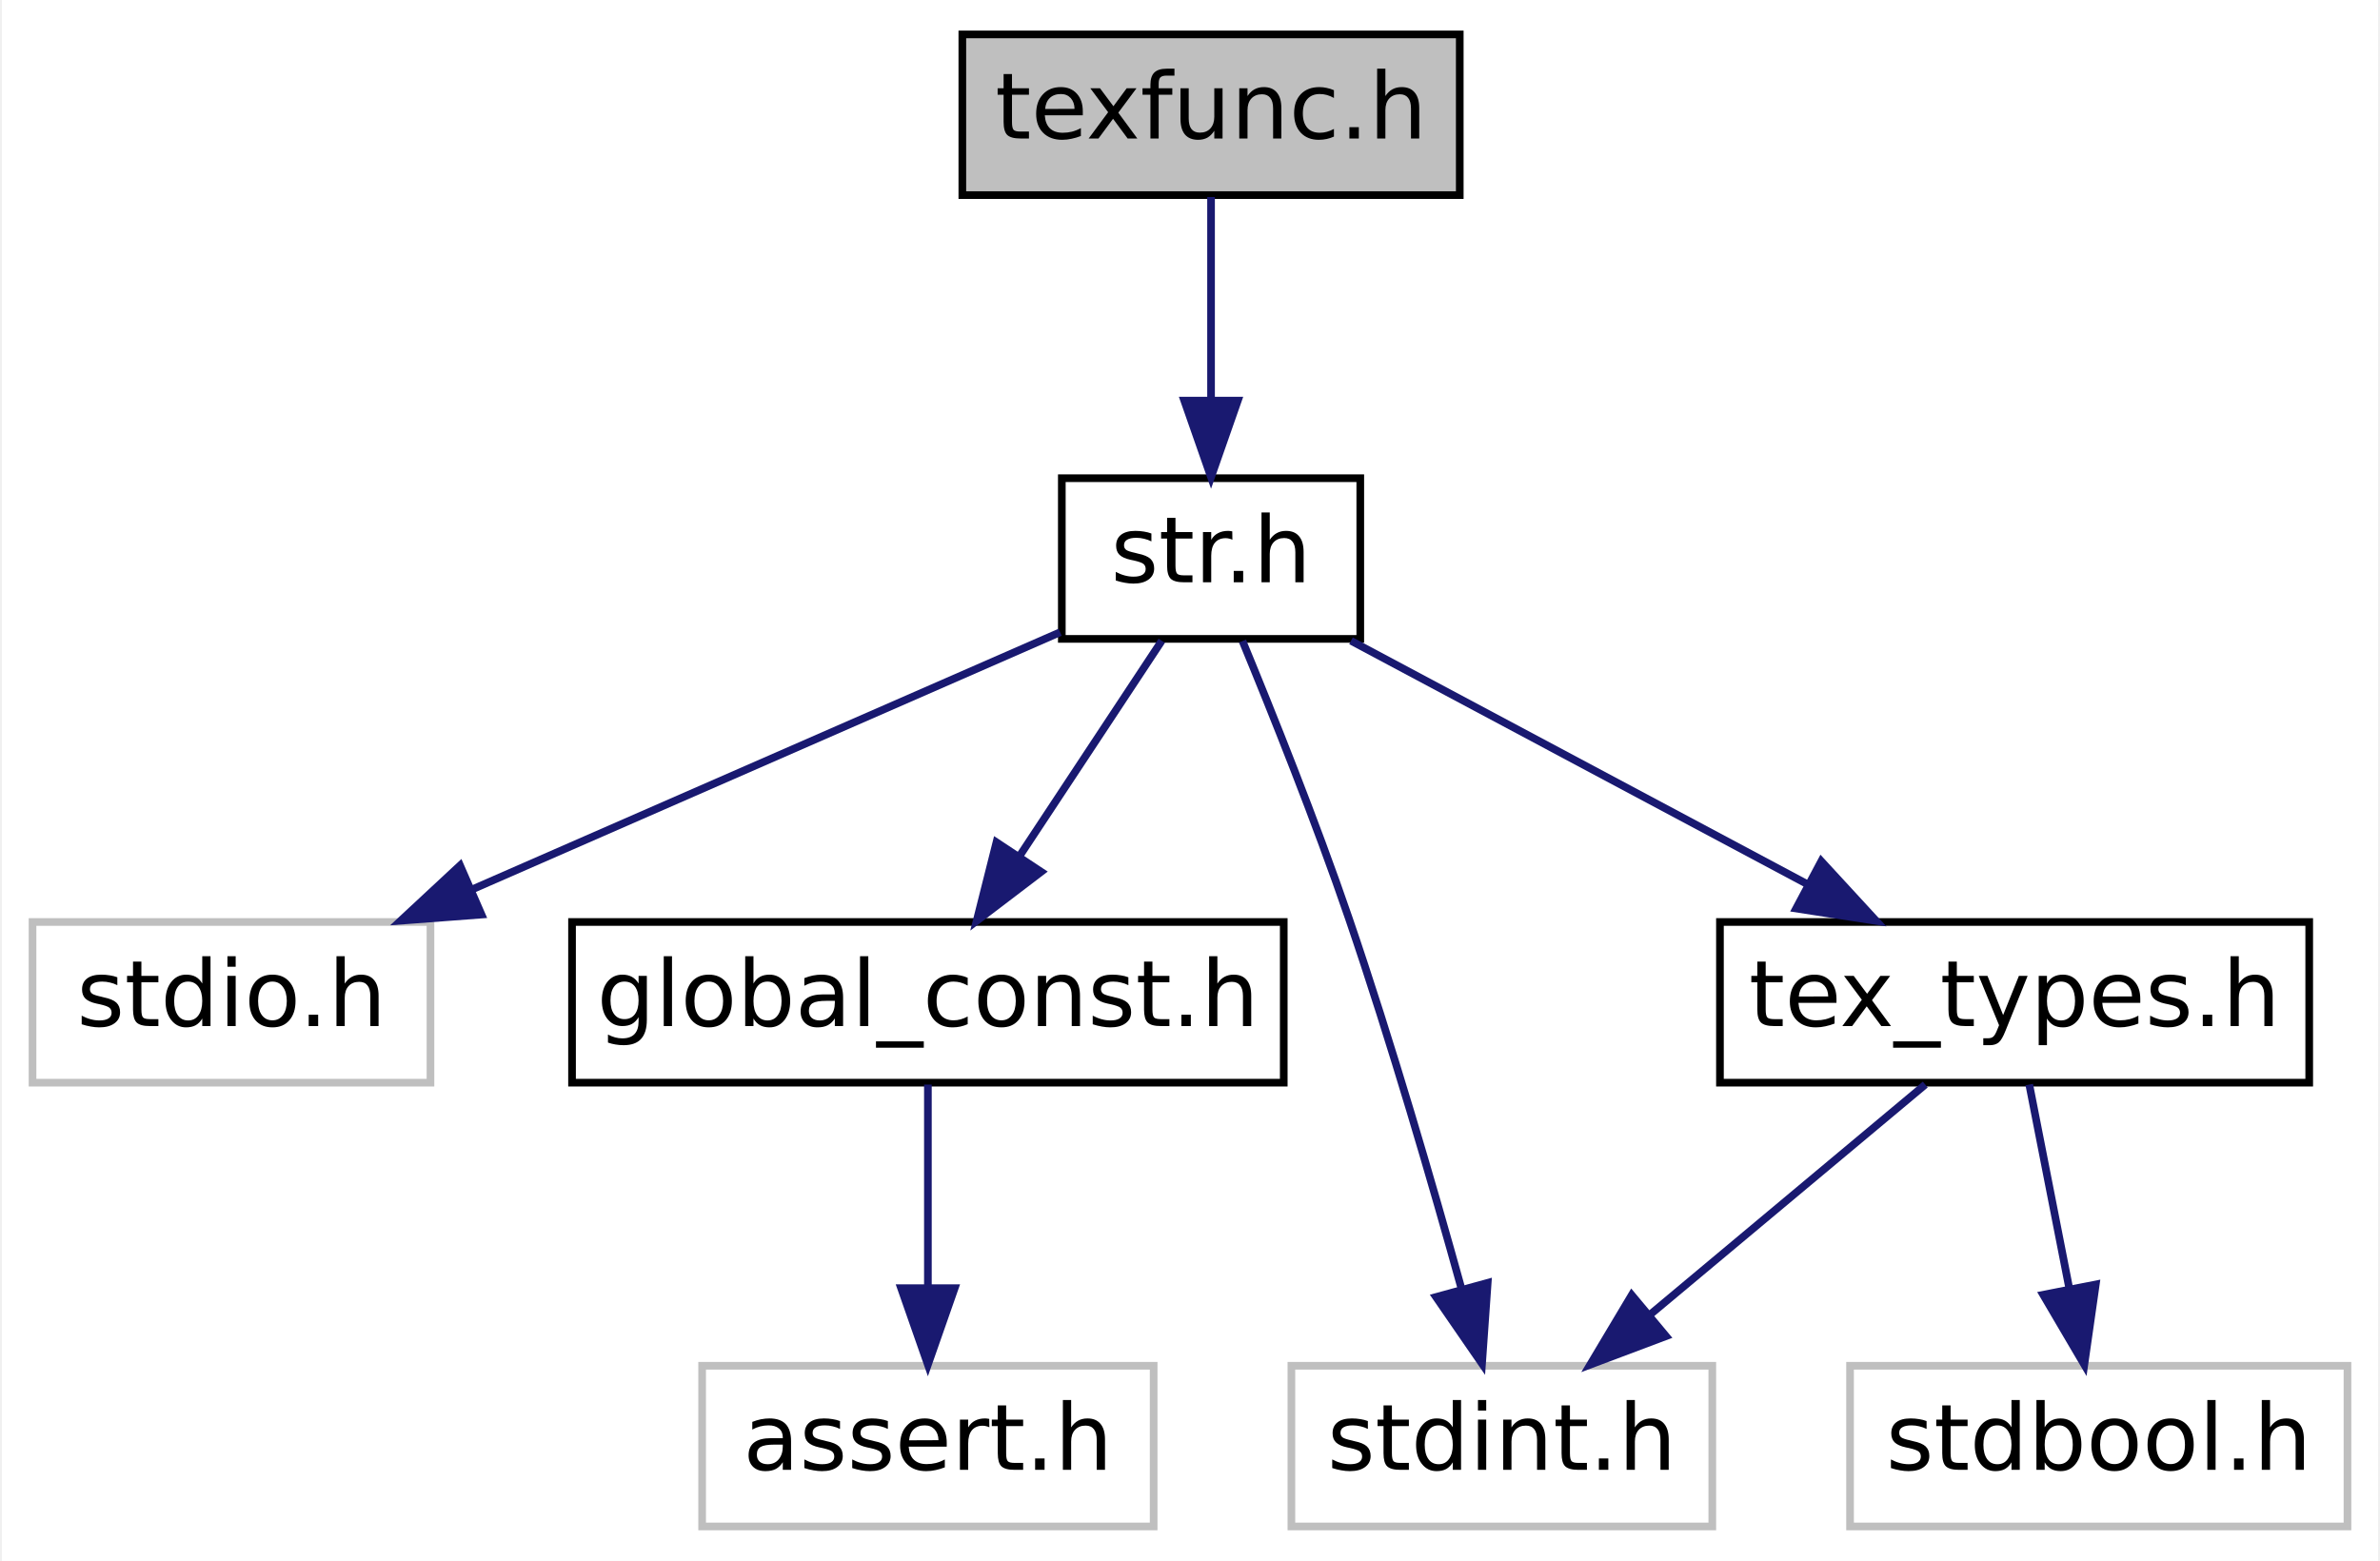
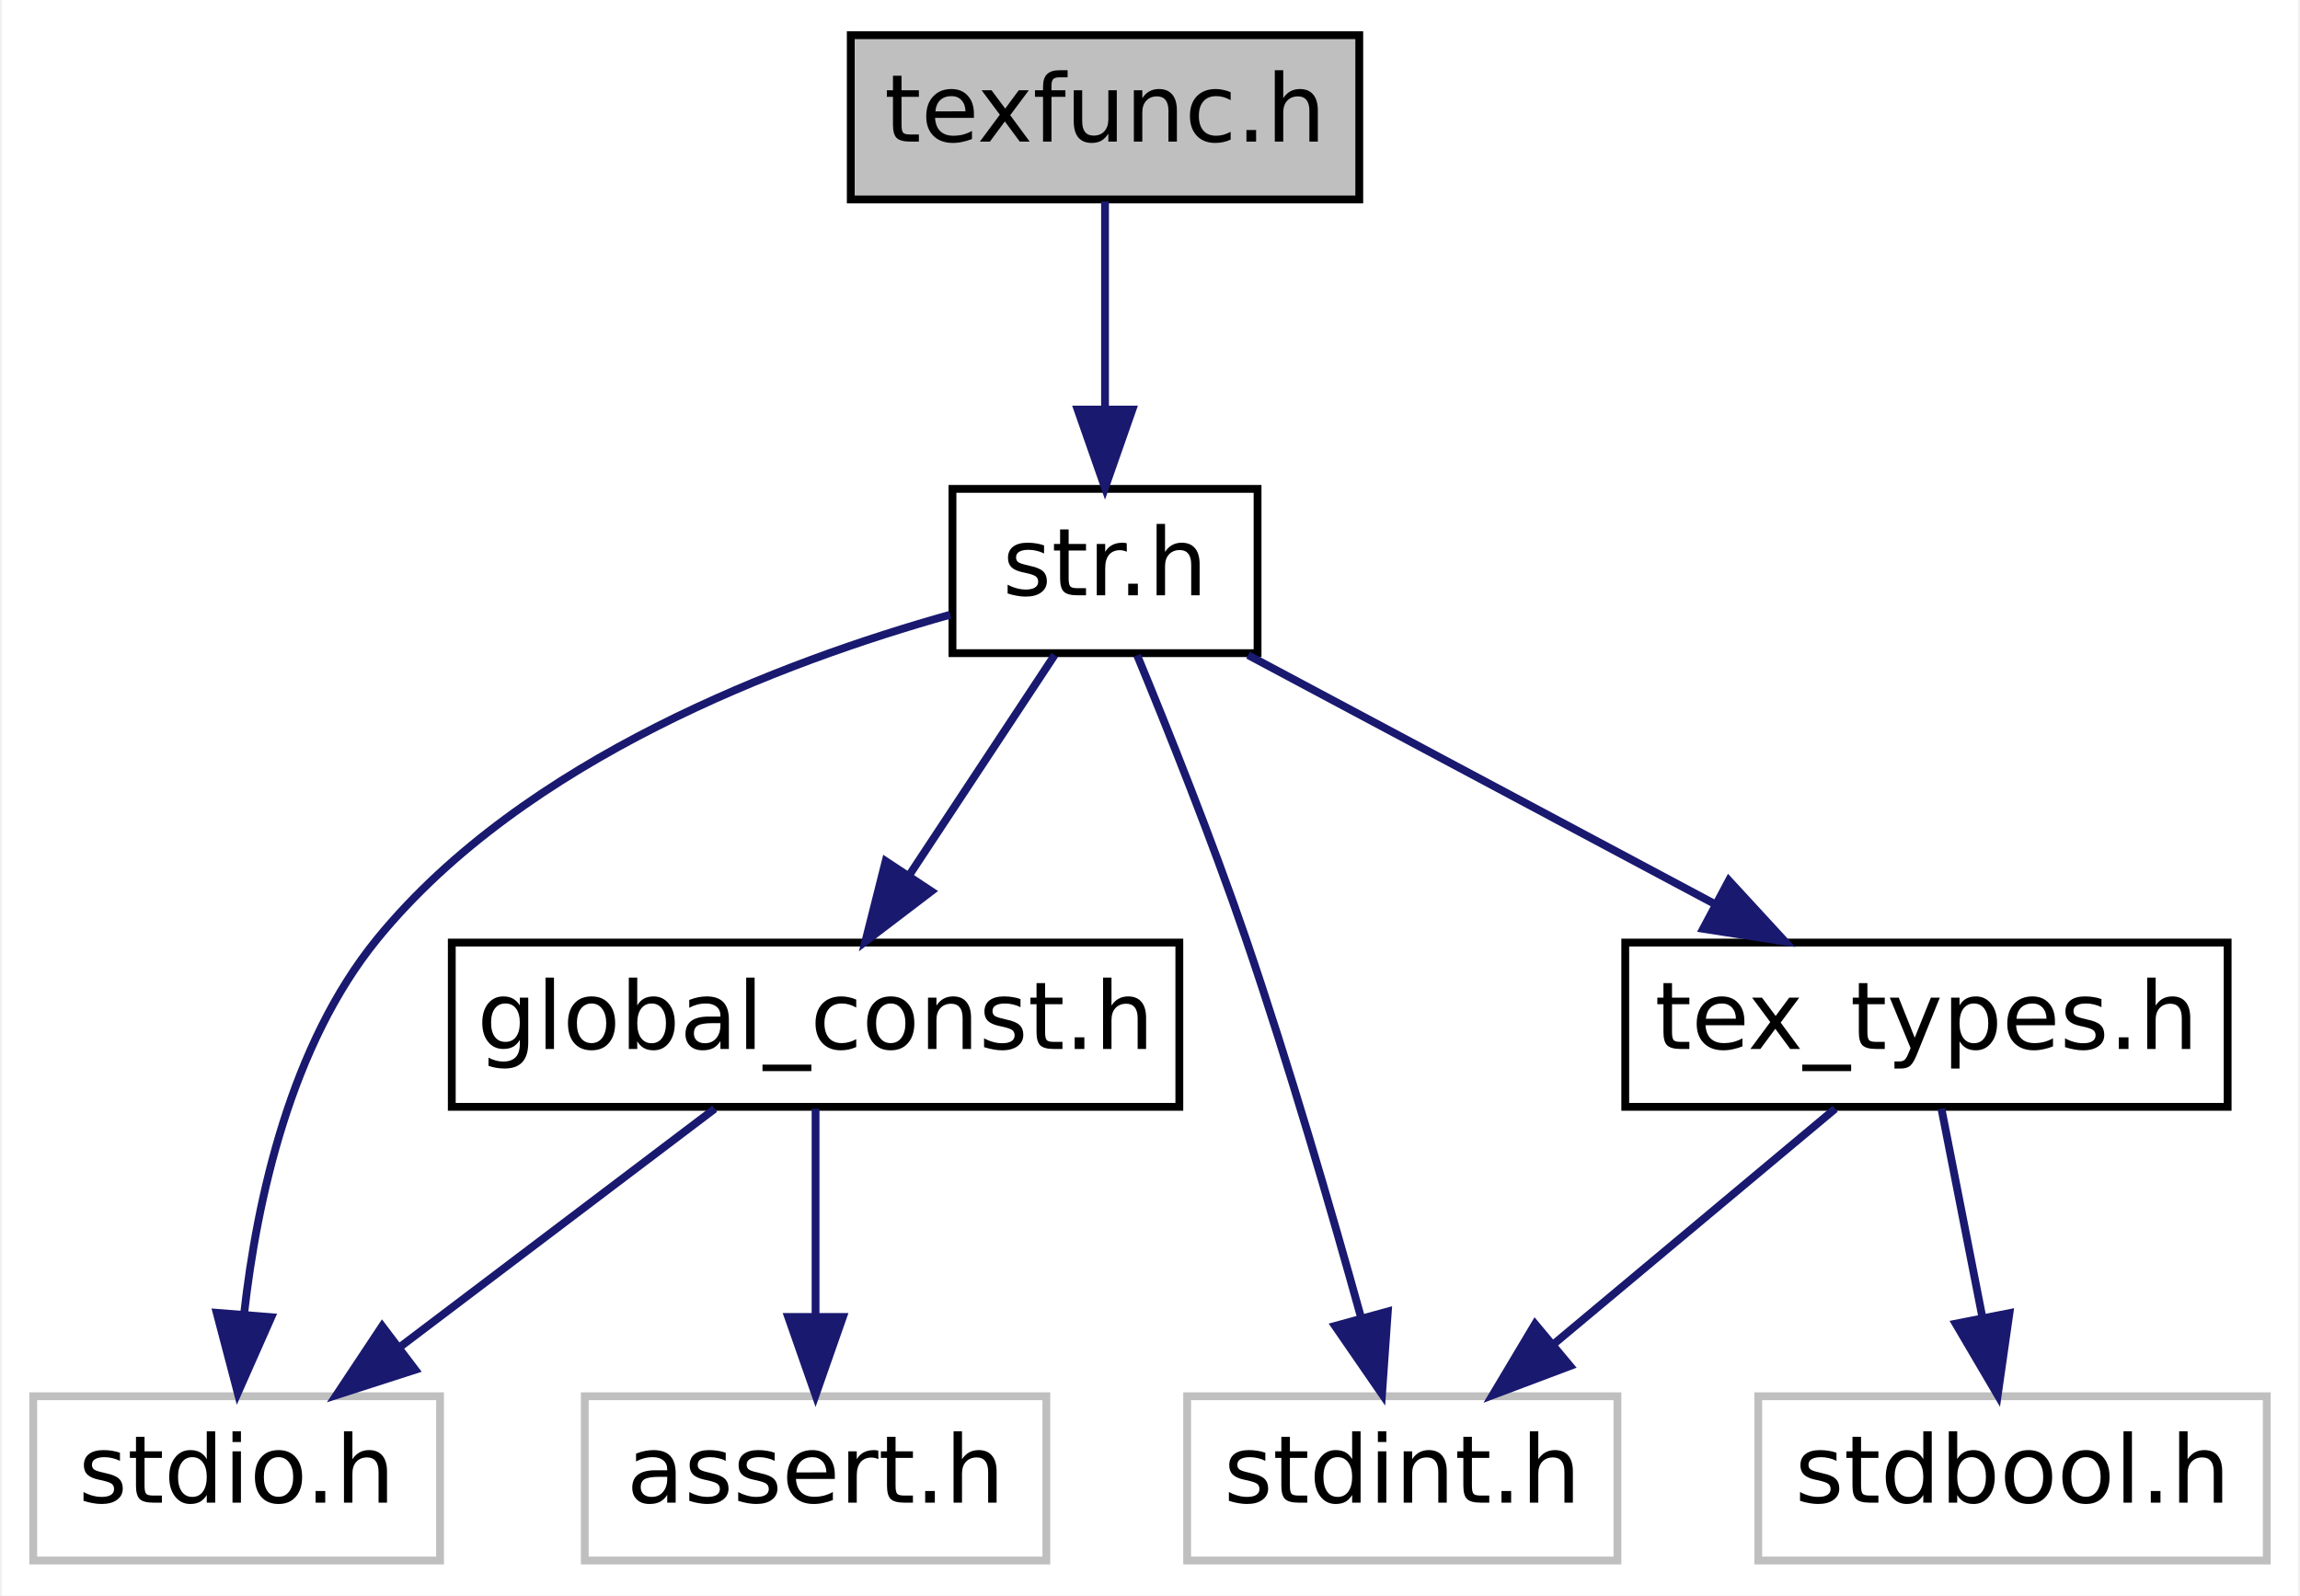
- <svg xmlns="http://www.w3.org/2000/svg" xmlns:xlink="http://www.w3.org/1999/xlink" width="311pt" height="204pt" viewBox="0.00 0.00 310.50 204.00">
+ <svg xmlns="http://www.w3.org/2000/svg" xmlns:xlink="http://www.w3.org/1999/xlink" width="294pt" height="204pt" viewBox="0.00 0.00 293.50 204.00">
  <g id="graph0" class="graph" transform="scale(1 1) rotate(0) translate(4 200)">
-     <polygon fill="white" stroke="transparent" points="-4,4 -4,-200 306.5,-200 306.5,4 -4,4" />
+     <polygon fill="white" stroke="transparent" points="-4,4 -4,-200 289.5,-200 289.5,4 -4,4" />
    <g id="node1" class="node">
      <g id="a_node1">
        <a xlink:title=" ">
-           <polygon fill="#bfbfbf" stroke="black" points="121.5,-174.5 121.5,-195.5 186.5,-195.5 186.5,-174.5 121.5,-174.5" />
-           <text text-anchor="middle" x="154" y="-181.9" font-family="DejaVuSans" font-size="12.00">texfunc.h</text>
+           <polygon fill="#bfbfbf" stroke="black" points="104.5,-174.5 104.5,-195.5 169.5,-195.5 169.5,-174.5 104.5,-174.5" />
+           <text text-anchor="middle" x="137" y="-181.9" font-family="DejaVuSans" font-size="12.00">texfunc.h</text>
        </a>
      </g>
    </g>
    <g id="node2" class="node">
      <g id="a_node2">
        <a xlink:href="str_8h.html" target="_top" xlink:title=" ">
-           <polygon fill="white" stroke="black" points="134.5,-116.5 134.5,-137.5 173.5,-137.5 173.5,-116.5 134.5,-116.5" />
-           <text text-anchor="middle" x="154" y="-123.9" font-family="DejaVuSans" font-size="12.00">str.h</text>
+           <polygon fill="white" stroke="black" points="117.5,-116.5 117.5,-137.5 156.5,-137.5 156.5,-116.5 117.5,-116.5" />
+           <text text-anchor="middle" x="137" y="-123.9" font-family="DejaVuSans" font-size="12.00">str.h</text>
        </a>
      </g>
    </g>
    <g id="edge1" class="edge">
-       <path fill="none" stroke="midnightblue" d="M154,-174.25C154,-166.94 154,-156.69 154,-147.7" />
-       <polygon fill="midnightblue" stroke="midnightblue" points="157.5,-147.64 154,-137.64 150.5,-147.64 157.5,-147.64" />
+       <path fill="none" stroke="midnightblue" d="M137,-174.25C137,-166.94 137,-156.69 137,-147.7" />
+       <polygon fill="midnightblue" stroke="midnightblue" points="140.5,-147.64 137,-137.64 133.5,-147.64 140.5,-147.64" />
    </g>
    <g id="node3" class="node">
      <g id="a_node3">
        <a xlink:title=" ">
-           <polygon fill="white" stroke="#bfbfbf" points="0,-58.5 0,-79.5 52,-79.5 52,-58.5 0,-58.5" />
-           <text text-anchor="middle" x="26" y="-65.9" font-family="DejaVuSans" font-size="12.00">stdio.h</text>
+           <polygon fill="white" stroke="#bfbfbf" points="0,-0.5 0,-21.5 52,-21.5 52,-0.5 0,-0.5" />
+           <text text-anchor="middle" x="26" y="-7.9" font-family="DejaVuSans" font-size="12.00">stdio.h</text>
        </a>
      </g>
    </g>
    <g id="edge2" class="edge">
-       <path fill="none" stroke="midnightblue" d="M134.28,-117.37C113.82,-108.42 81.51,-94.29 57.5,-83.78" />
-       <polygon fill="midnightblue" stroke="midnightblue" points="58.67,-80.47 48.11,-79.67 55.87,-86.89 58.67,-80.47" />
+       <path fill="none" stroke="midnightblue" d="M117.23,-121.42C96,-115.47 62.81,-103.01 44,-80 32.92,-66.44 28.6,-46.72 26.95,-32.01" />
+       <polygon fill="midnightblue" stroke="midnightblue" points="30.43,-31.61 26.14,-21.92 23.45,-32.17 30.43,-31.61" />
    </g>
    <g id="node4" class="node">
      <g id="a_node4">
        <a xlink:title=" ">
-           <polygon fill="white" stroke="#bfbfbf" points="164.5,-0.5 164.5,-21.5 219.5,-21.5 219.5,-0.5 164.5,-0.5" />
-           <text text-anchor="middle" x="192" y="-7.9" font-family="DejaVuSans" font-size="12.00">stdint.h</text>
+           <polygon fill="white" stroke="#bfbfbf" points="147.5,-0.5 147.5,-21.5 202.5,-21.5 202.5,-0.5 147.5,-0.5" />
+           <text text-anchor="middle" x="175" y="-7.9" font-family="DejaVuSans" font-size="12.00">stdint.h</text>
        </a>
      </g>
    </g>
    <g id="edge3" class="edge">
-       <path fill="none" stroke="midnightblue" d="M158.11,-116.22C161.93,-106.97 167.67,-92.66 172,-80 177.53,-63.83 182.95,-45.19 186.74,-31.52" />
-       <polygon fill="midnightblue" stroke="midnightblue" points="190.15,-32.34 189.41,-21.77 183.4,-30.49 190.15,-32.34" />
+       <path fill="none" stroke="midnightblue" d="M141.11,-116.22C144.93,-106.97 150.67,-92.66 155,-80 160.53,-63.83 165.95,-45.19 169.74,-31.52" />
+       <polygon fill="midnightblue" stroke="midnightblue" points="173.15,-32.34 172.41,-21.77 166.4,-30.49 173.15,-32.34" />
    </g>
    <g id="node5" class="node">
      <g id="a_node5">
        <a xlink:href="global__const_8h.html" target="_top" xlink:title=" ">
-           <polygon fill="white" stroke="black" points="70.5,-58.5 70.5,-79.5 163.5,-79.5 163.5,-58.5 70.5,-58.5" />
-           <text text-anchor="middle" x="117" y="-65.9" font-family="DejaVuSans" font-size="12.00">global_const.h</text>
+           <polygon fill="white" stroke="black" points="53.5,-58.5 53.5,-79.5 146.5,-79.5 146.5,-58.5 53.5,-58.5" />
+           <text text-anchor="middle" x="100" y="-65.9" font-family="DejaVuSans" font-size="12.00">global_const.h</text>
        </a>
      </g>
    </g>
    <g id="edge4" class="edge">
-       <path fill="none" stroke="midnightblue" d="M147.56,-116.25C142.46,-108.54 135.21,-97.56 129.05,-88.23" />
-       <polygon fill="midnightblue" stroke="midnightblue" points="131.8,-86.06 123.37,-79.64 125.96,-89.92 131.8,-86.06" />
+       <path fill="none" stroke="midnightblue" d="M130.56,-116.25C125.46,-108.54 118.21,-97.56 112.05,-88.23" />
+       <polygon fill="midnightblue" stroke="midnightblue" points="114.8,-86.06 106.37,-79.64 108.96,-89.92 114.8,-86.06" />
    </g>
    <g id="node7" class="node">
      <g id="a_node7">
        <a xlink:href="tex__types_8h.html" target="_top" xlink:title=" ">
-           <polygon fill="white" stroke="black" points="220.5,-58.5 220.5,-79.5 297.5,-79.5 297.5,-58.5 220.5,-58.5" />
-           <text text-anchor="middle" x="259" y="-65.9" font-family="DejaVuSans" font-size="12.00">tex_types.h</text>
+           <polygon fill="white" stroke="black" points="203.5,-58.5 203.5,-79.5 280.5,-79.5 280.5,-58.5 203.5,-58.5" />
+           <text text-anchor="middle" x="242" y="-65.9" font-family="DejaVuSans" font-size="12.00">tex_types.h</text>
        </a>
      </g>
    </g>
+     <g id="edge7" class="edge">
+       <path fill="none" stroke="midnightblue" d="M155.29,-116.25C171.78,-107.45 196.24,-94.41 214.98,-84.41" />
+       <polygon fill="midnightblue" stroke="midnightblue" points="216.74,-87.44 223.92,-79.64 213.45,-81.26 216.74,-87.44" />
+     </g>
    <g id="edge6" class="edge">
-       <path fill="none" stroke="midnightblue" d="M172.29,-116.25C188.78,-107.45 213.24,-94.41 231.98,-84.41" />
-       <polygon fill="midnightblue" stroke="midnightblue" points="233.74,-87.44 240.92,-79.64 230.45,-81.26 233.74,-87.44" />
+       <path fill="none" stroke="midnightblue" d="M87.11,-58.25C76.07,-49.89 59.97,-37.71 47.06,-27.94" />
+       <polygon fill="midnightblue" stroke="midnightblue" points="48.83,-24.89 38.74,-21.64 44.6,-30.47 48.83,-24.89" />
    </g>
    <g id="node6" class="node">
      <g id="a_node6">
        <a xlink:title=" ">
-           <polygon fill="white" stroke="#bfbfbf" points="87.5,-0.5 87.5,-21.5 146.5,-21.5 146.5,-0.5 87.5,-0.5" />
-           <text text-anchor="middle" x="117" y="-7.9" font-family="DejaVuSans" font-size="12.00">assert.h</text>
+           <polygon fill="white" stroke="#bfbfbf" points="70.5,-0.5 70.5,-21.5 129.5,-21.5 129.5,-0.5 70.5,-0.5" />
+           <text text-anchor="middle" x="100" y="-7.9" font-family="DejaVuSans" font-size="12.00">assert.h</text>
        </a>
      </g>
    </g>
    <g id="edge5" class="edge">
-       <path fill="none" stroke="midnightblue" d="M117,-58.25C117,-50.94 117,-40.69 117,-31.7" />
-       <polygon fill="midnightblue" stroke="midnightblue" points="120.5,-31.64 117,-21.64 113.5,-31.64 120.5,-31.64" />
+       <path fill="none" stroke="midnightblue" d="M100,-58.25C100,-50.94 100,-40.69 100,-31.7" />
+       <polygon fill="midnightblue" stroke="midnightblue" points="103.5,-31.64 100,-21.64 96.5,-31.64 103.5,-31.64" />
    </g>
-     <g id="edge8" class="edge">
-       <path fill="none" stroke="midnightblue" d="M247.33,-58.25C237.43,-49.97 223.04,-37.94 211.41,-28.22" />
-       <polygon fill="midnightblue" stroke="midnightblue" points="213.45,-25.37 203.54,-21.64 208.97,-30.74 213.45,-25.37" />
+     <g id="edge9" class="edge">
+       <path fill="none" stroke="midnightblue" d="M230.33,-58.25C220.43,-49.97 206.04,-37.94 194.41,-28.22" />
+       <polygon fill="midnightblue" stroke="midnightblue" points="196.45,-25.37 186.54,-21.64 191.97,-30.74 196.45,-25.37" />
    </g>
    <g id="node8" class="node">
      <g id="a_node8">
        <a xlink:title=" ">
-           <polygon fill="white" stroke="#bfbfbf" points="237.5,-0.5 237.5,-21.5 302.5,-21.5 302.5,-0.5 237.5,-0.5" />
-           <text text-anchor="middle" x="270" y="-7.9" font-family="DejaVuSans" font-size="12.00">stdbool.h</text>
+           <polygon fill="white" stroke="#bfbfbf" points="220.5,-0.5 220.5,-21.5 285.5,-21.5 285.5,-0.5 220.5,-0.5" />
+           <text text-anchor="middle" x="253" y="-7.9" font-family="DejaVuSans" font-size="12.00">stdbool.h</text>
        </a>
      </g>
    </g>
-     <g id="edge7" class="edge">
-       <path fill="none" stroke="midnightblue" d="M260.92,-58.25C262.35,-50.94 264.36,-40.69 266.13,-31.7" />
-       <polygon fill="midnightblue" stroke="midnightblue" points="269.61,-32.13 268.11,-21.64 262.74,-30.78 269.61,-32.13" />
+     <g id="edge8" class="edge">
+       <path fill="none" stroke="midnightblue" d="M243.92,-58.25C245.35,-50.94 247.36,-40.69 249.13,-31.7" />
+       <polygon fill="midnightblue" stroke="midnightblue" points="252.61,-32.13 251.11,-21.64 245.74,-30.78 252.61,-32.13" />
    </g>
  </g>
</svg>
